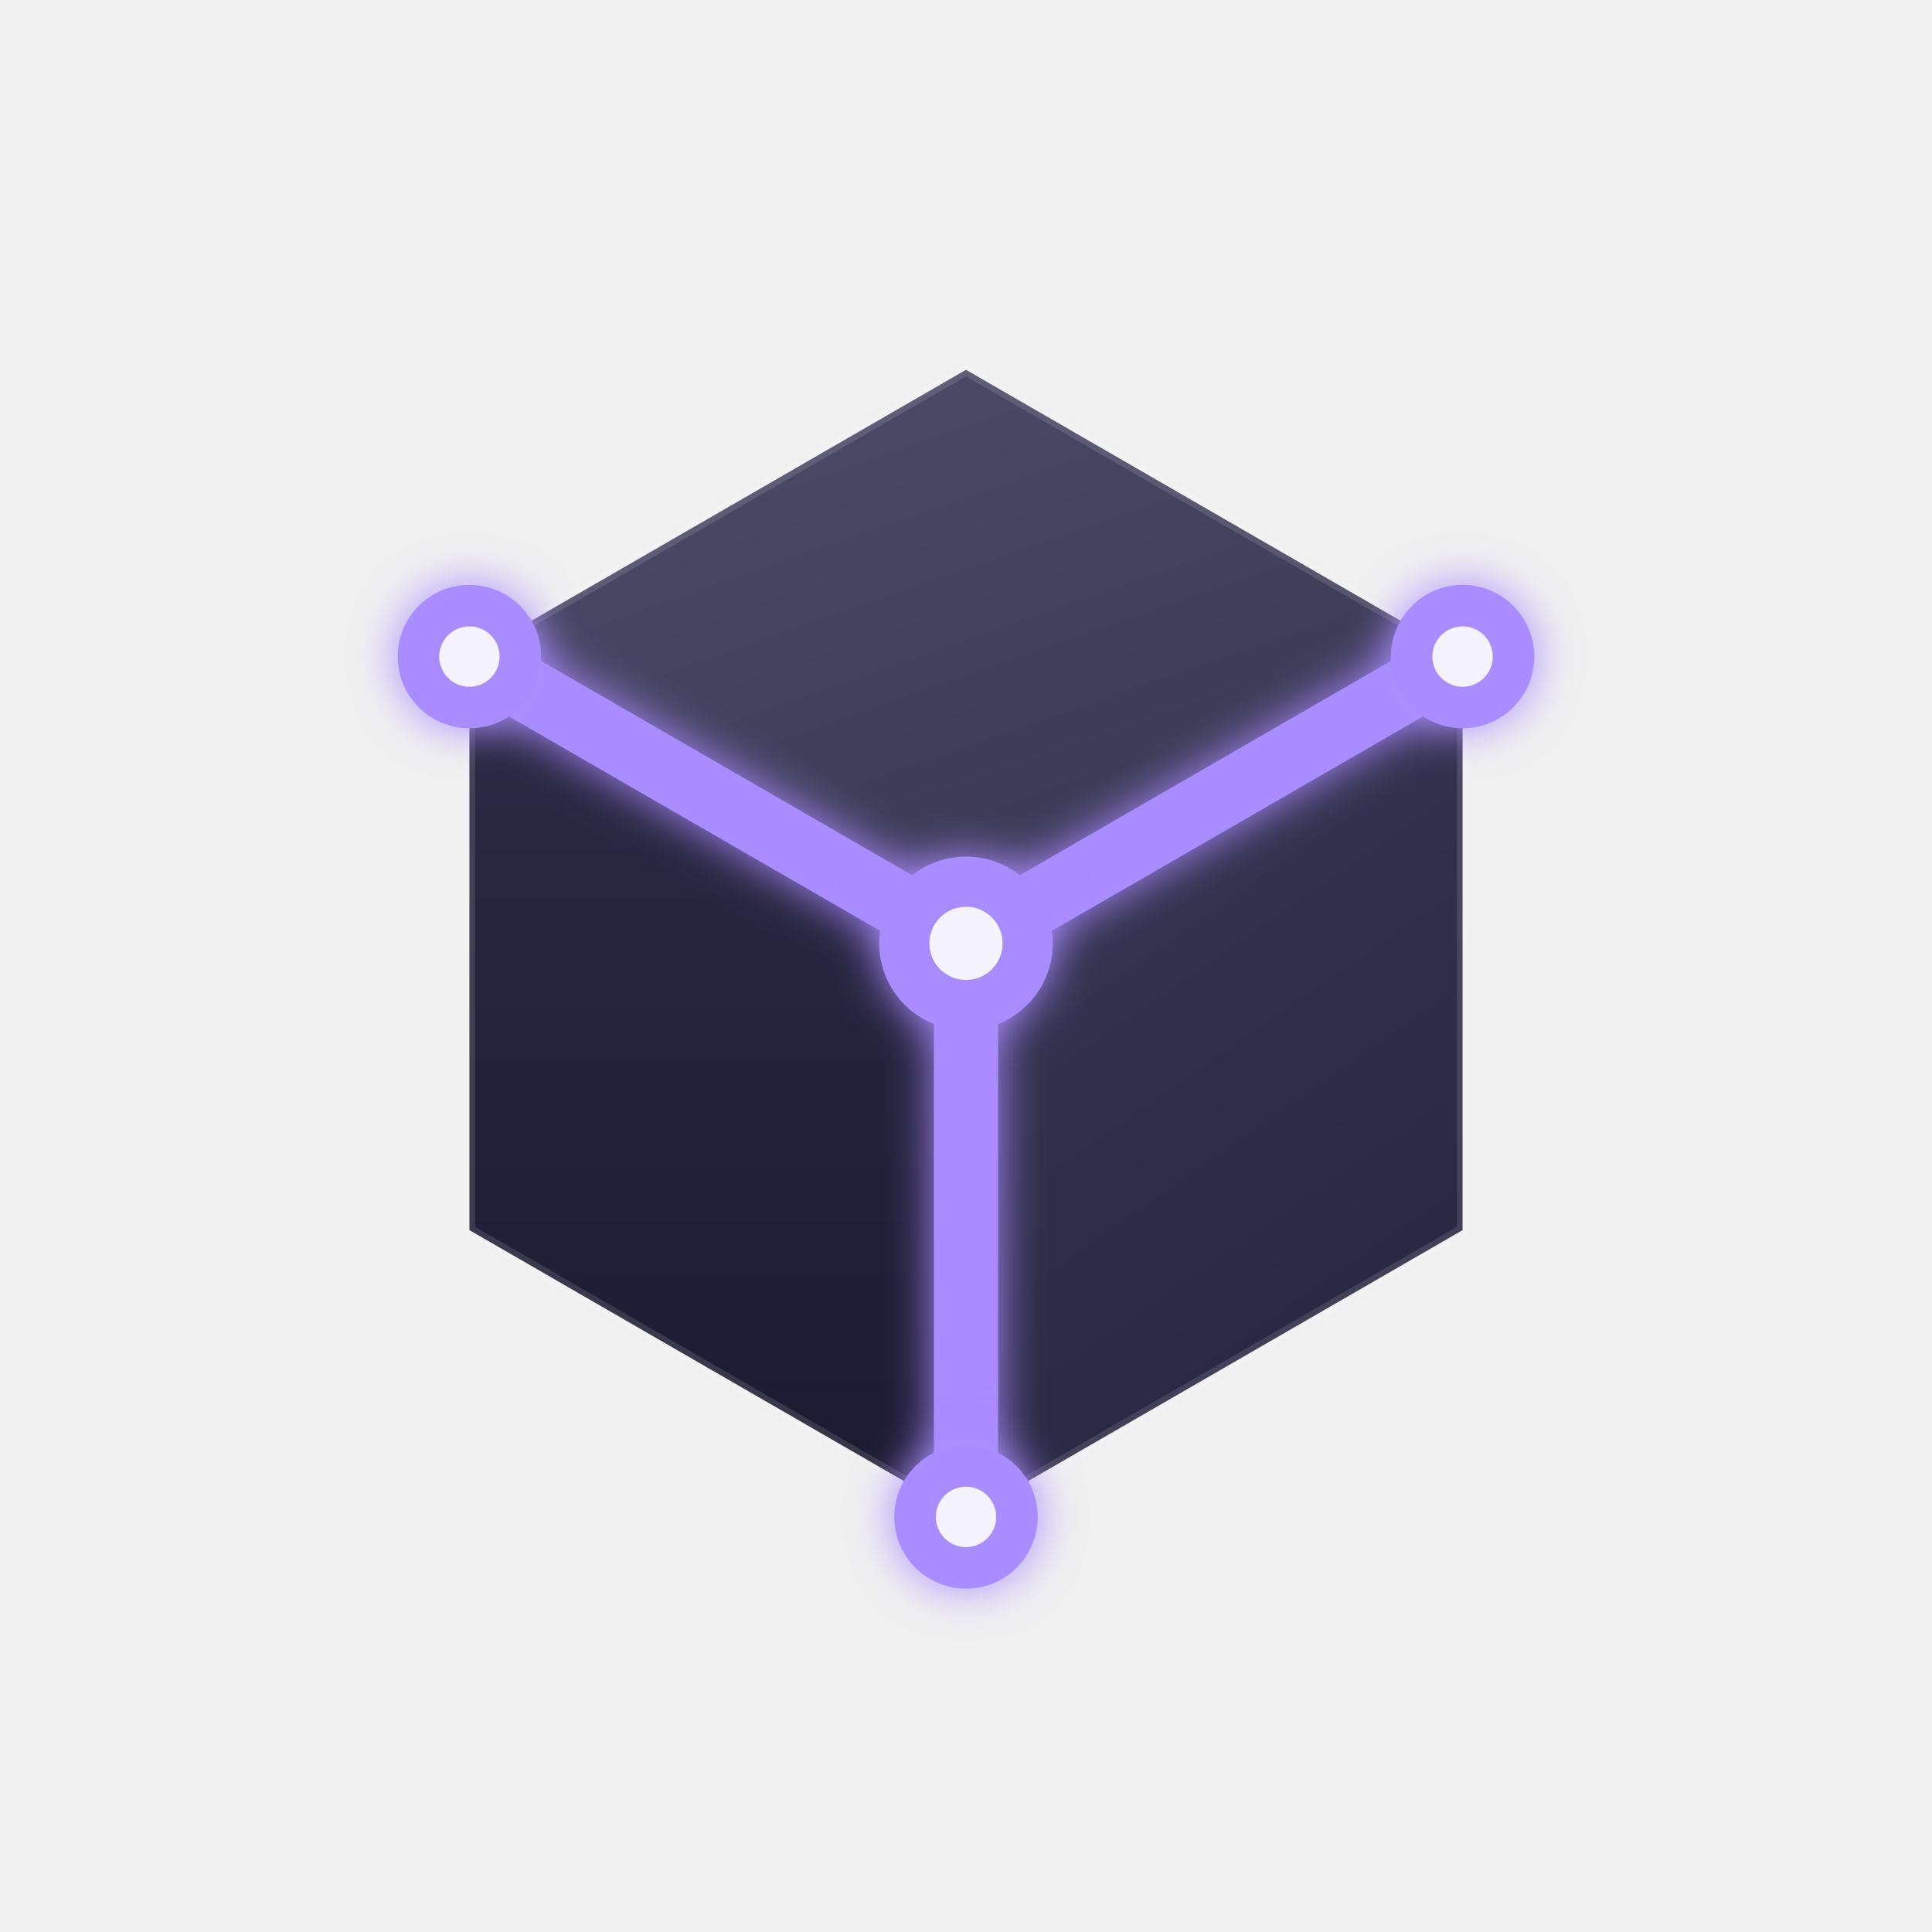
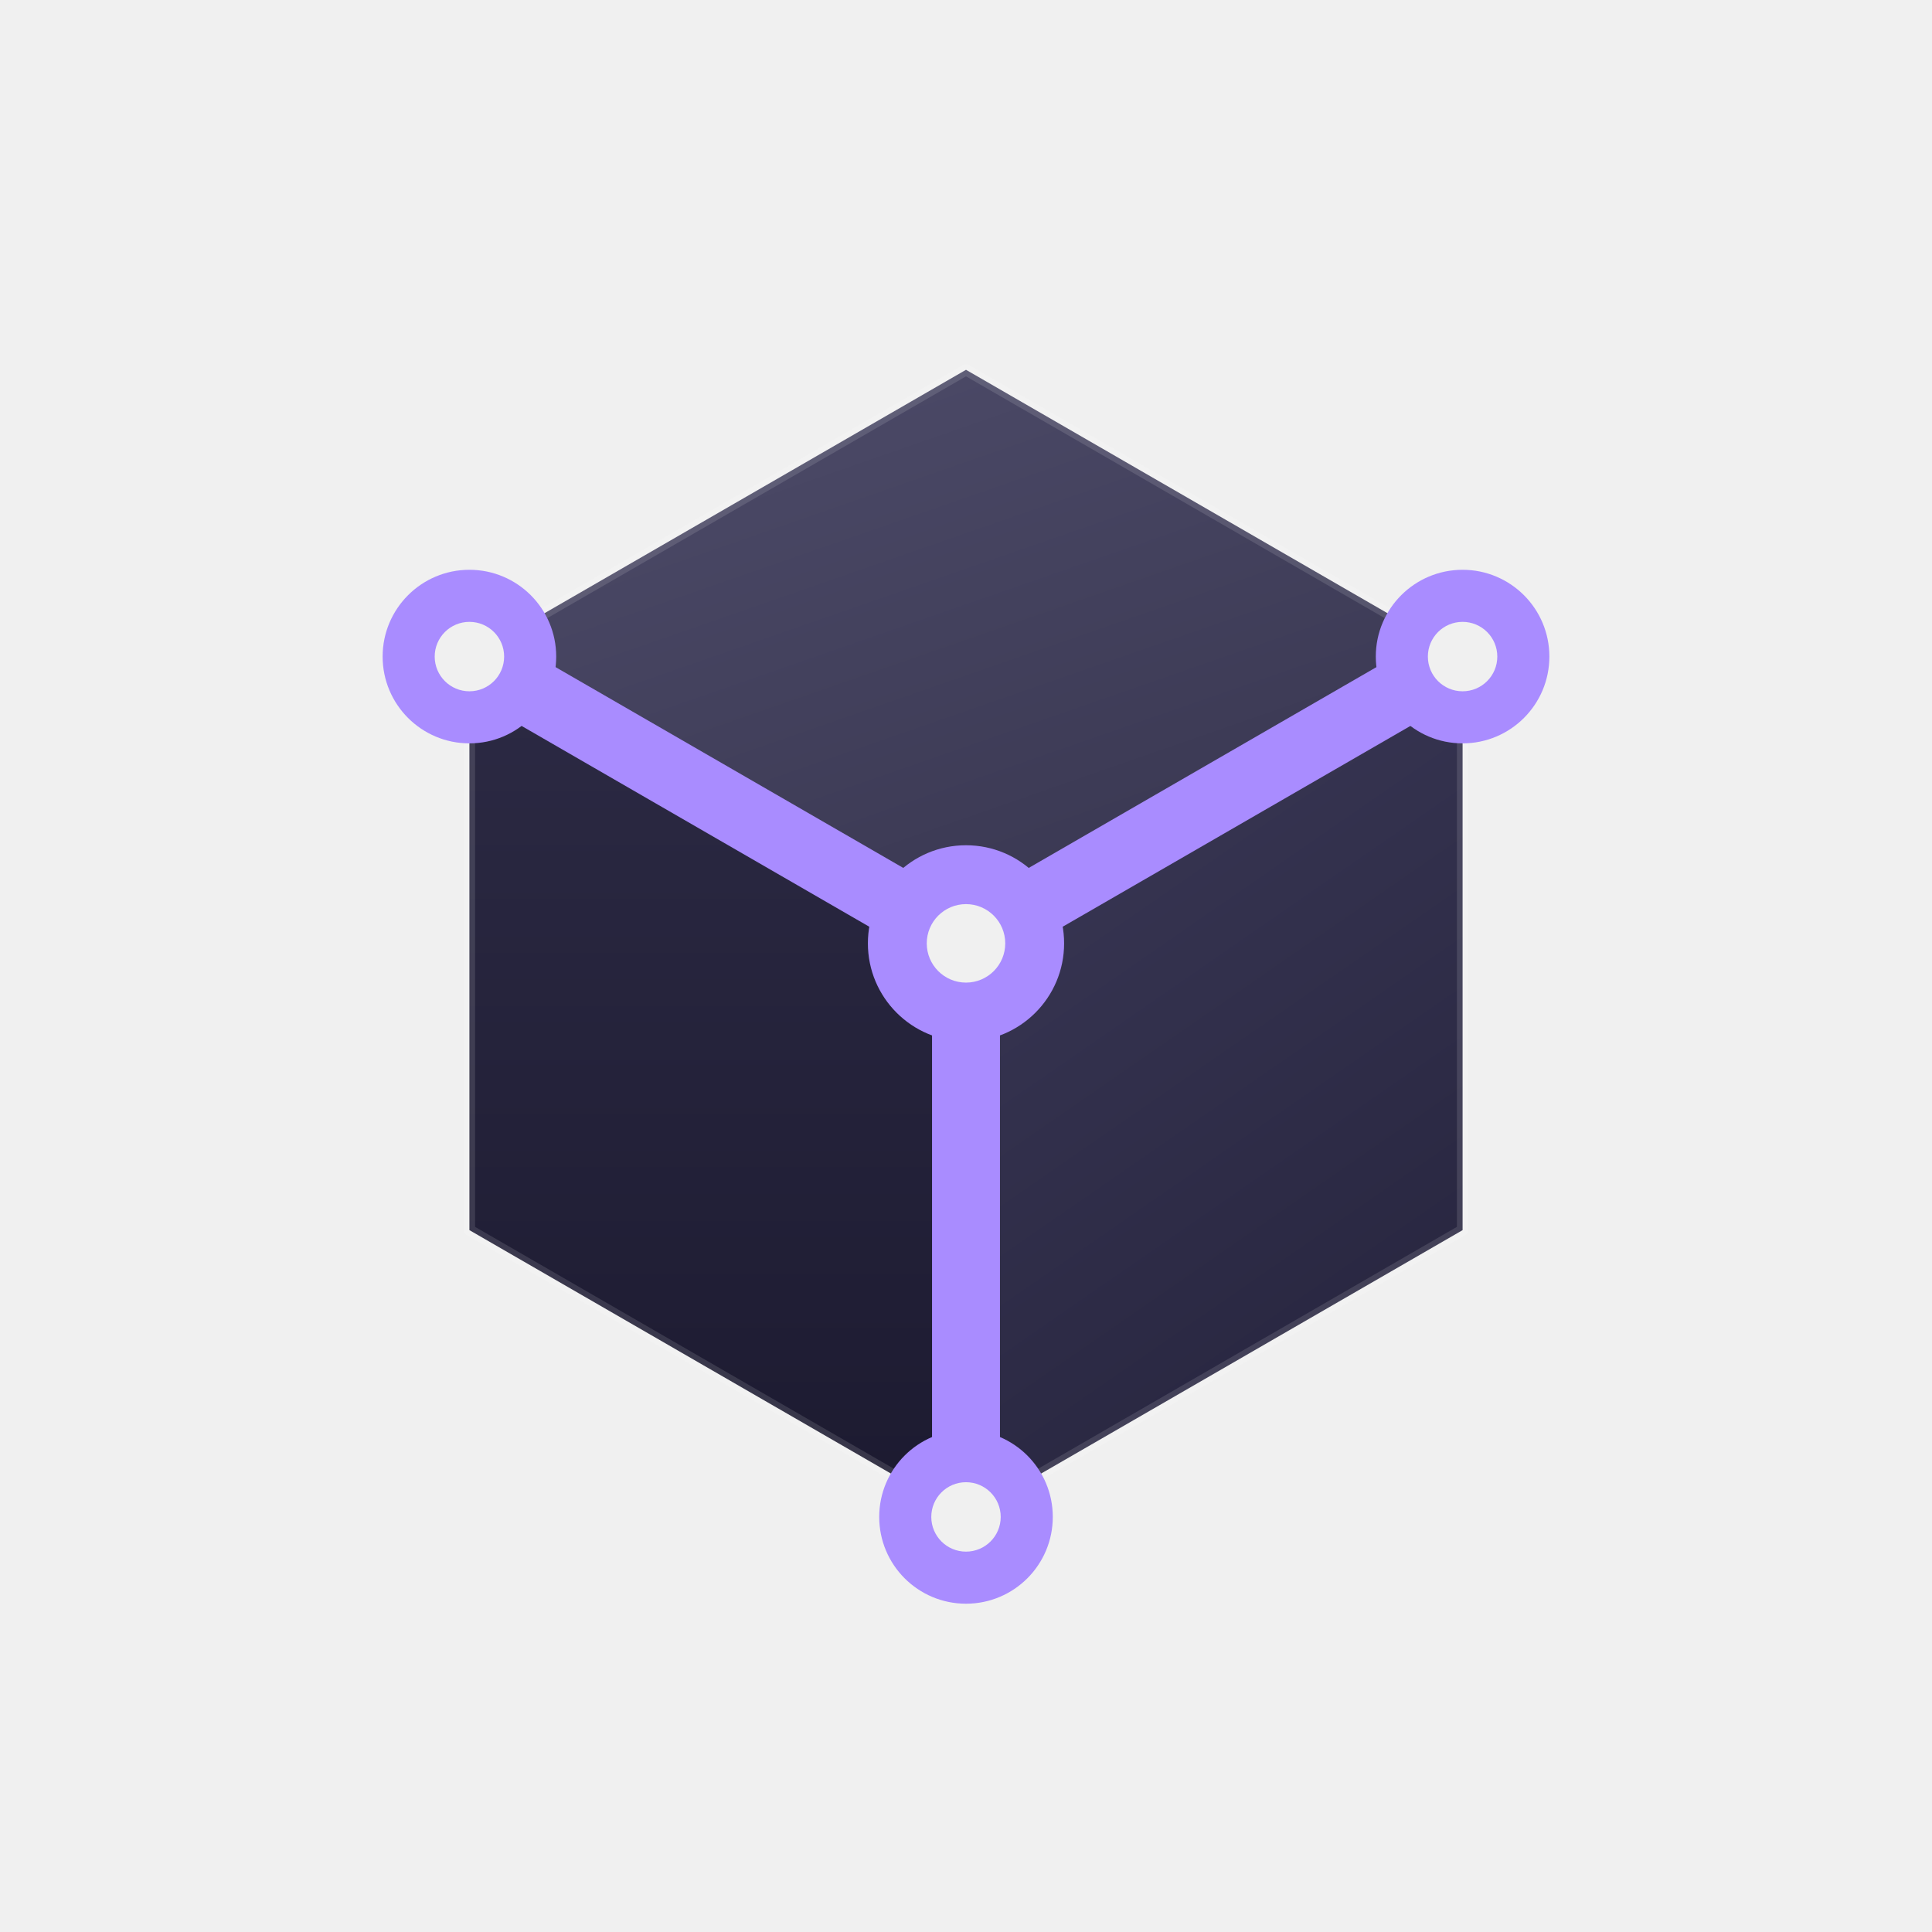
<svg xmlns="http://www.w3.org/2000/svg" width="512" height="512" viewBox="0 0 512 512">
  <defs>
-     <linearGradient id="brand" x1="0.05" y1="0" x2="0.95" y2="1">
-       <stop offset="0%" stop-color="#9A86FF" />
-       <stop offset="52%" stop-color="#7C64F2" />
-       <stop offset="100%" stop-color="#C95CEF" />
-     </linearGradient>
-     <linearGradient id="laneA" x1="0" y1="0" x2="0" y2="1">
-       <stop offset="0%" stop-color="#A493FF" />
-       <stop offset="100%" stop-color="#6F5AF0" />
-     </linearGradient>
-     <linearGradient id="laneB" x1="0" y1="0" x2="0" y2="1">
-       <stop offset="0%" stop-color="#8E76F4" />
-       <stop offset="100%" stop-color="#C95CEF" />
-     </linearGradient>
    <linearGradient id="fTop" x1="0.1" y1="0" x2="0.7" y2="1">
      <stop offset="0%" stop-color="#4E4C6A" />
      <stop offset="100%" stop-color="#383650" />
    </linearGradient>
    <linearGradient id="fLeft" x1="0" y1="0" x2="0" y2="1">
      <stop offset="0%" stop-color="#2C2A44" />
      <stop offset="100%" stop-color="#1C1A30" />
    </linearGradient>
    <linearGradient id="fRight" x1="0" y1="0" x2="0.4" y2="1">
      <stop offset="0%" stop-color="#3C3A58" />
      <stop offset="100%" stop-color="#282640" />
    </linearGradient>
-     <filter id="glow" x="-60%" y="-60%" width="220%" height="220%">
-       <feGaussianBlur stdDeviation="6" result="b" />
-       <feMerge>
-         <feMergeNode in="b" />
-         <feMergeNode in="SourceGraphic" />
-       </feMerge>
-     </filter>
  </defs>
-   <path d="M256.0,98.0 L387.6,174.0 L256.0,250.0 L124.4,174.0 Z" fill="url(#fTop)" />
-   <path d="M387.6,174.0 L387.6,326.0 L256.0,402.0 L256.0,250.0 Z" fill="url(#fRight)" />
-   <path d="M256.0,250.0 L256.0,402.0 L124.4,326.0 L124.4,174.0 Z" fill="url(#fLeft)" />
-   <path d="M256.0,98.0 L387.6,174.0 L387.6,326.0 L256.0,402.0 L124.4,326.0 L124.4,174.0 Z" fill="none" stroke="#FFFFFF" stroke-opacity="0.12" stroke-width="3" stroke-linejoin="round" />
-   <g filter="url(#glow)" fill="none" stroke-width="17" stroke-linecap="round">
-     <path d="M256.0,250.0 L124.4,174.0" stroke="#A98CFF" />
-     <path d="M256.0,250.0 L387.6,174.0" stroke="#A98CFF" />
-     <path d="M256.0,250.0 L256.0,402.0" stroke="#A98CFF" />
-   </g>
-   <g filter="url(#glow)">
-     <circle cx="124.4" cy="174.0" r="19" fill="#A98CFF" />
-     <circle cx="124.4" cy="174.0" r="8.0" fill="#F5F3FF" />
-   </g>
-   <g filter="url(#glow)">
-     <circle cx="387.6" cy="174.0" r="19" fill="#A98CFF" />
-     <circle cx="387.6" cy="174.0" r="8.0" fill="#F5F3FF" />
-   </g>
-   <g filter="url(#glow)">
-     <circle cx="256.0" cy="402.0" r="19" fill="#A98CFF" />
-     <circle cx="256.0" cy="402.0" r="8.0" fill="#F5F3FF" />
-   </g>
-   <g filter="url(#glow)">
-     <circle cx="256.0" cy="250.0" r="23" fill="#A98CFF" />
-     <circle cx="256.0" cy="250.0" r="9.7" fill="#F5F3FF" />
+   <mask id="cubeHoles" maskUnits="userSpaceOnUse" x="0" y="0" width="512" height="512">
+     <rect width="512" height="512" fill="#fff" />
+     <circle cx="124.4" cy="174.0" r="9.2" fill="#000" />
+     <circle cx="387.6" cy="174.0" r="9.2" fill="#000" />
+     <circle cx="256.0" cy="402.0" r="9.2" fill="#000" />
+     <circle cx="256.0" cy="250.0" r="10.4" fill="#000" />
+   </mask>
+   <g mask="url(#cubeHoles)">
+     <path d="M256.0,98.0 L387.6,174.0 L256.0,250.0 L124.4,174.0 Z" fill="url(#fTop)" />
+     <path d="M387.6,174.0 L387.6,326.0 L256.0,402.0 L256.0,250.0 Z" fill="url(#fRight)" />
+     <path d="M256.0,250.0 L256.0,402.0 L124.4,326.0 L124.4,174.0 Z" fill="url(#fLeft)" />
+     <path d="M256.0,98.0 L387.6,174.0 L387.6,326.0 L256.0,402.0 L124.4,326.0 L124.4,174.0 Z" fill="none" stroke="#FFFFFF" stroke-opacity="0.12" stroke-width="3" stroke-linejoin="round" />
+     <g fill="none" stroke-width="18" stroke-linecap="round">
+       <path d="M256.0,250.0 L124.4,174.0" stroke="#A98CFF" />
+       <path d="M256.0,250.0 L387.6,174.0" stroke="#A98CFF" />
+       <path d="M256.0,250.0 L256.0,402.0" stroke="#A98CFF" />
+     </g>
+     <circle cx="124.4" cy="174.0" r="23" fill="#A98CFF" />
+     <circle cx="387.6" cy="174.0" r="23" fill="#A98CFF" />
+     <circle cx="256.0" cy="402.0" r="23" fill="#A98CFF" />
+     <circle cx="256.0" cy="250.0" r="26" fill="#A98CFF" />
  </g>
</svg>
